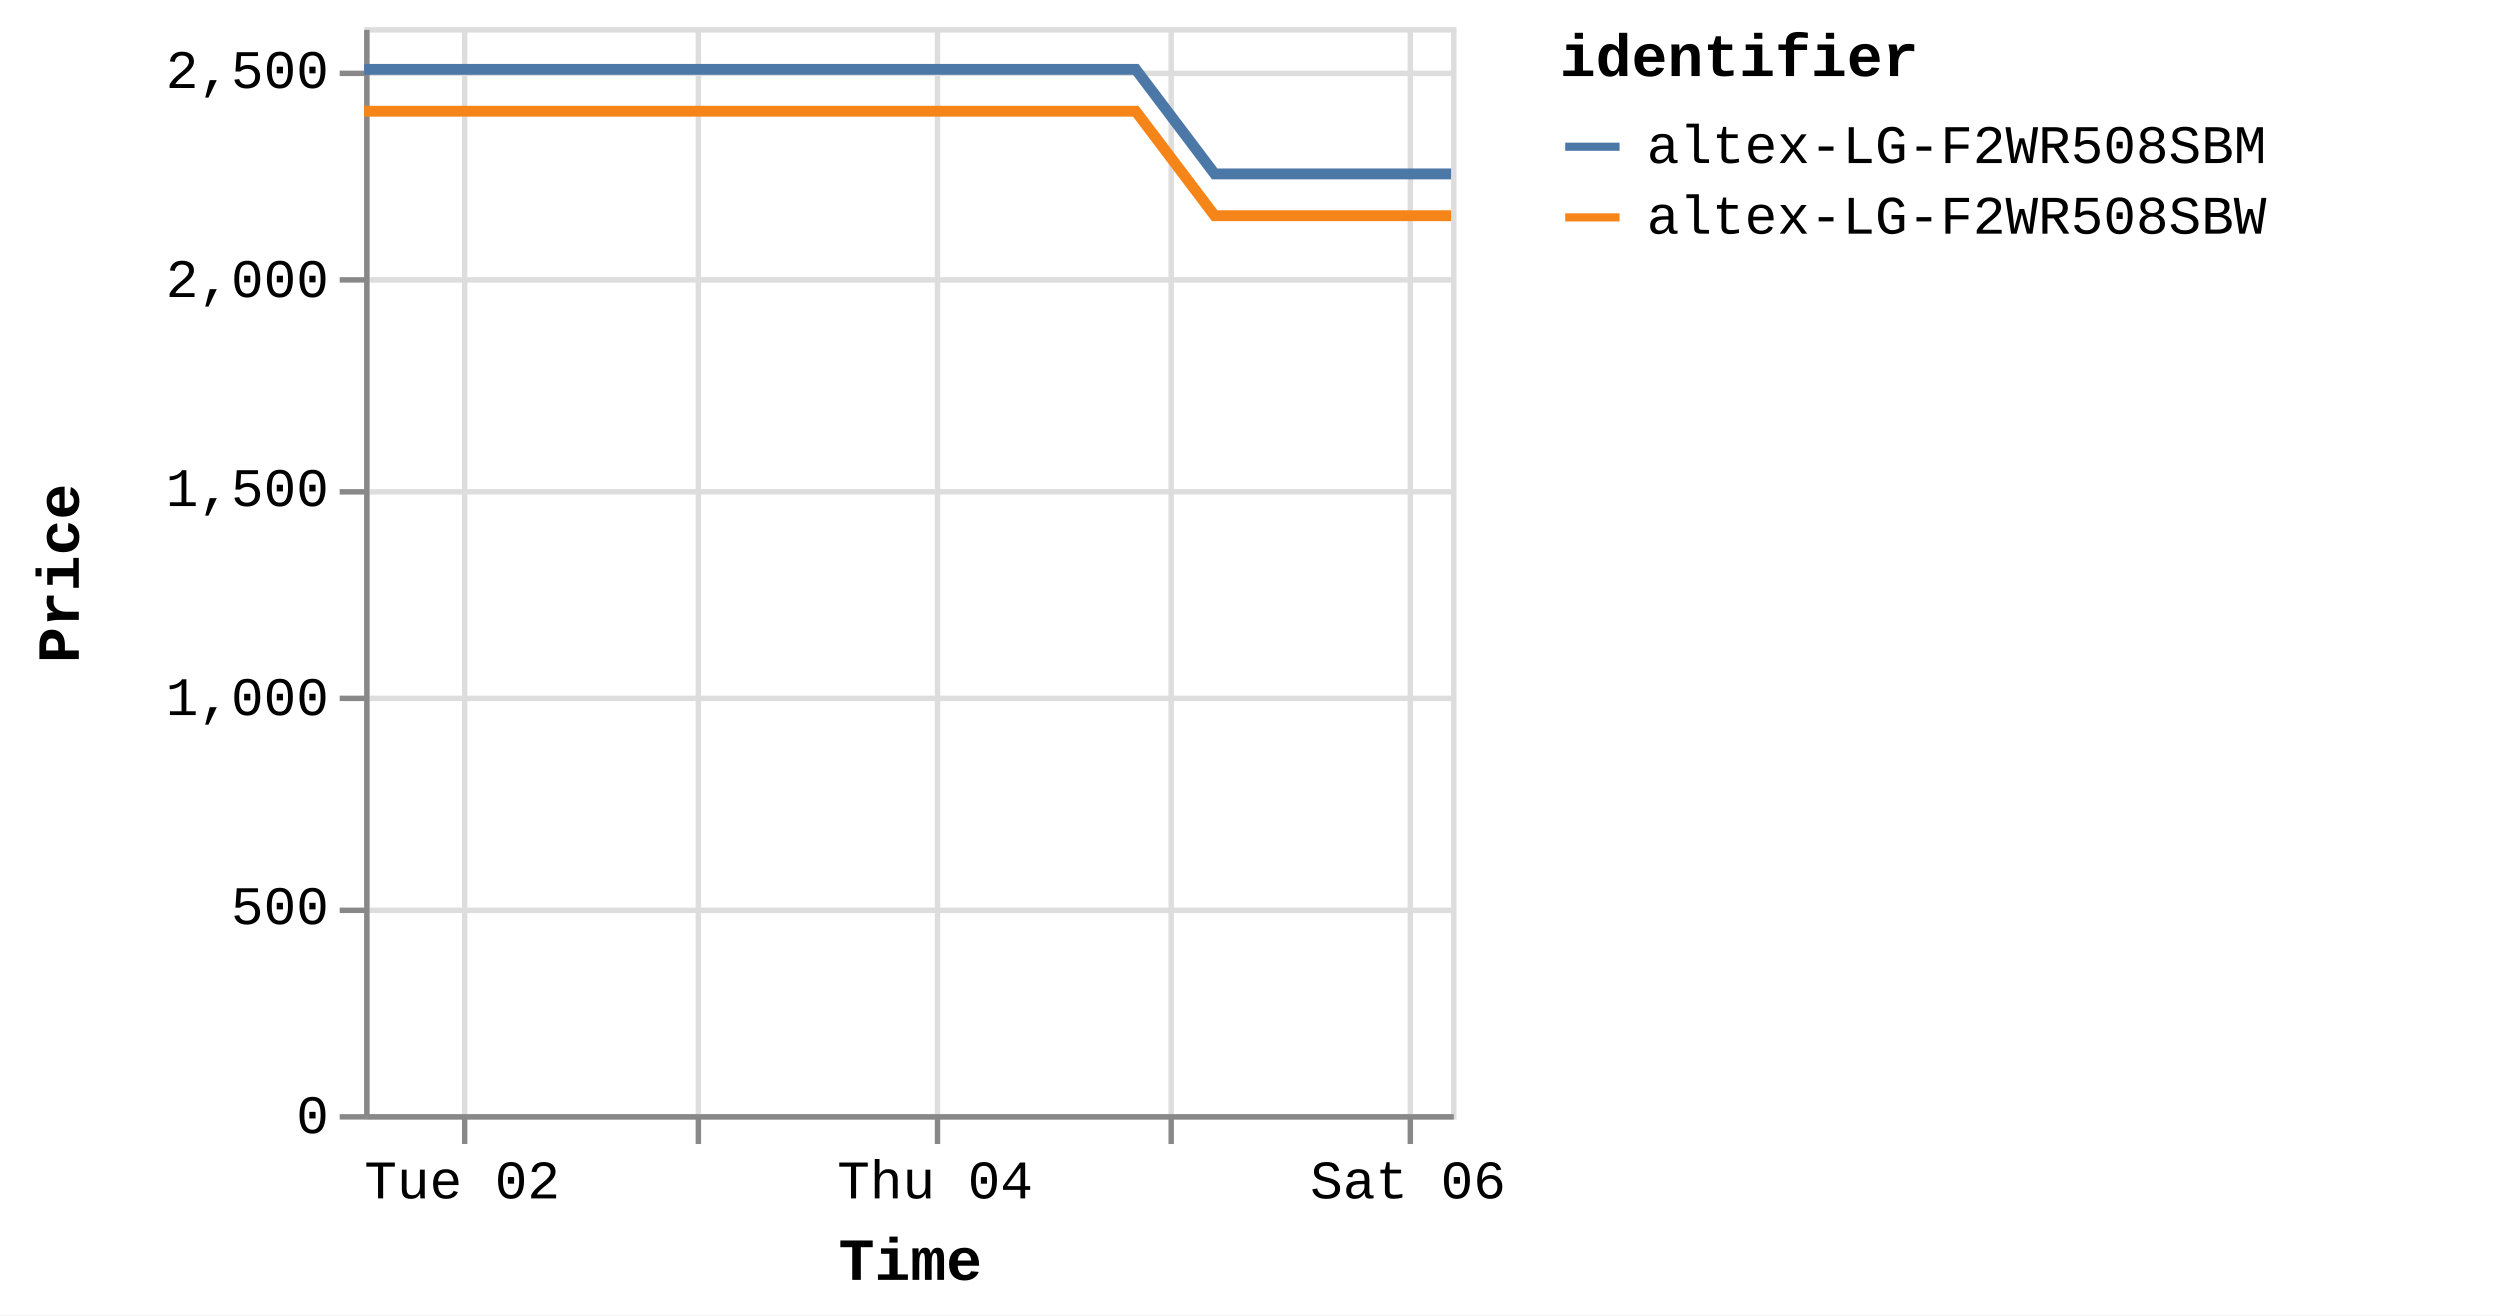
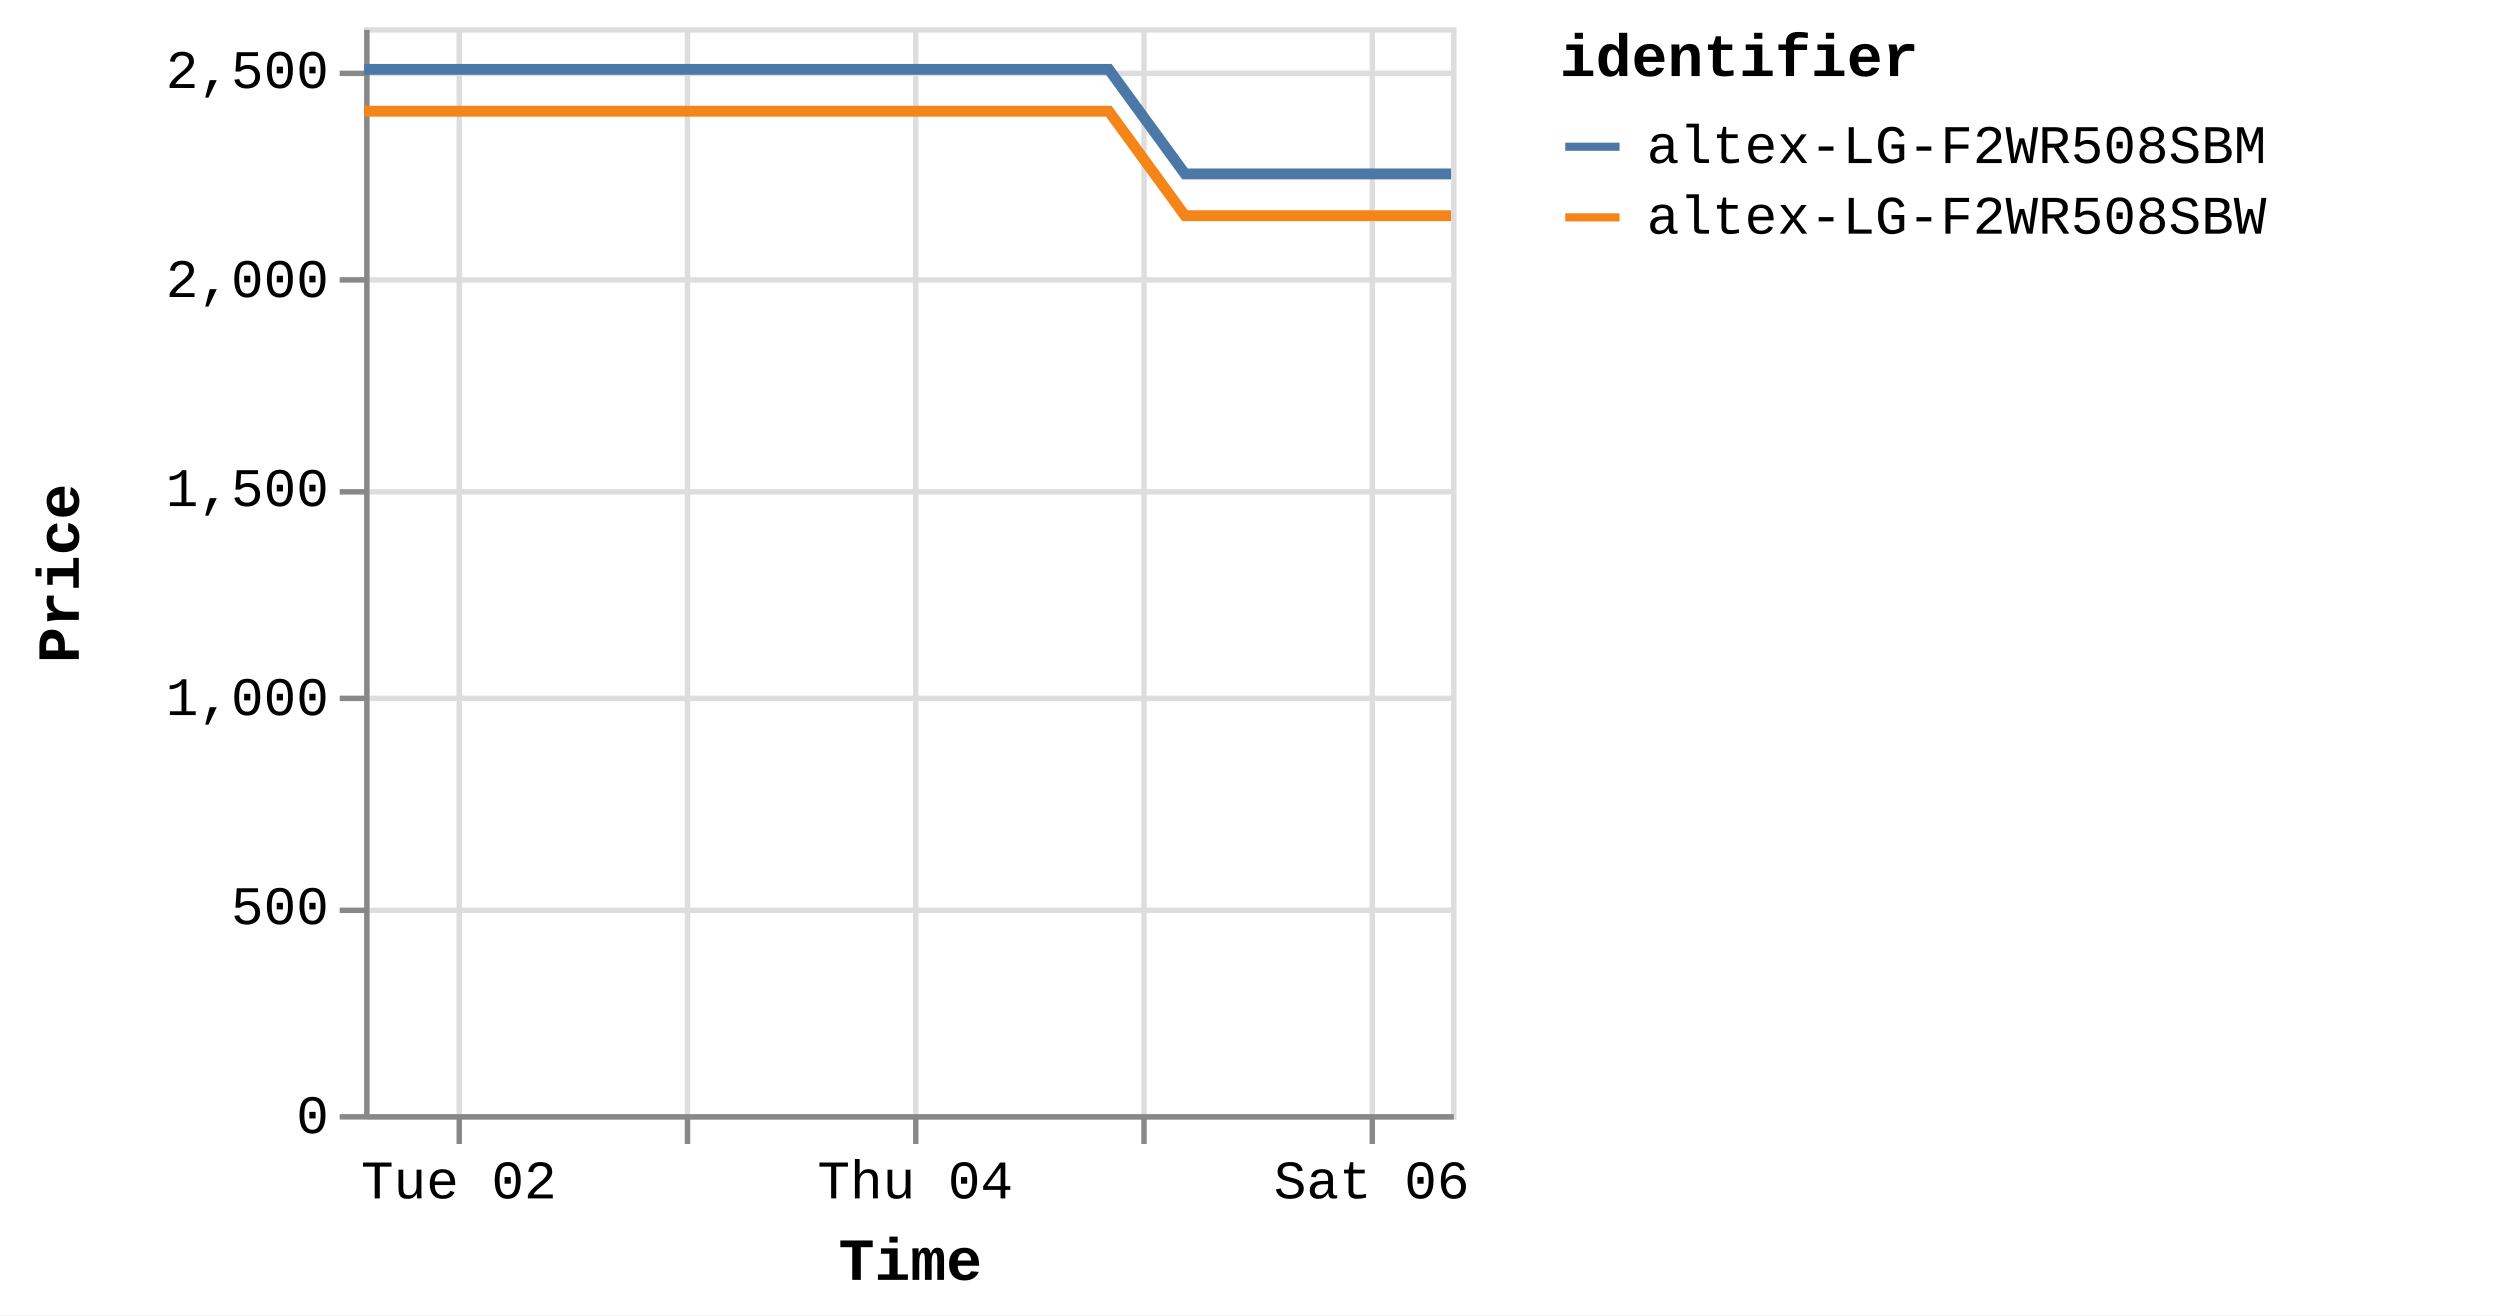
<svg xmlns="http://www.w3.org/2000/svg" version="1.1" class="marks" width="460" height="242" viewBox="0 0 460 242">
  <rect width="460" height="242" fill="white" />
  <g fill="none" stroke-miterlimit="10" transform="translate(67,5)">
    <g class="mark-group role-frame root" role="graphics-object" aria-roledescription="group mark container">
      <g transform="translate(0,0)">
        <path class="background" aria-hidden="true" d="M0.5,0.5h200v200h-200Z" stroke="#ddd" />
        <g>
          <g class="mark-group role-axis" aria-hidden="true">
            <g transform="translate(0.5,200.5)">
              <path class="background" aria-hidden="true" d="M0,0h0v0h0Z" pointer-events="none" />
              <g>
                <g class="mark-rule role-axis-grid" pointer-events="none">
-                   <line transform="translate(18,-200)" x2="0" y2="200" stroke="#ddd" stroke-width="1" opacity="1" />
-                   <line transform="translate(61,-200)" x2="0" y2="200" stroke="#ddd" stroke-width="1" opacity="1" />
-                   <line transform="translate(105,-200)" x2="0" y2="200" stroke="#ddd" stroke-width="1" opacity="1" />
-                   <line transform="translate(148,-200)" x2="0" y2="200" stroke="#ddd" stroke-width="1" opacity="1" />
-                   <line transform="translate(192,-200)" x2="0" y2="200" stroke="#ddd" stroke-width="1" opacity="1" />
+                   <line transform="translate(17,-200)" x2="0" y2="200" stroke="#ddd" stroke-width="1" opacity="1" />
+                   <line transform="translate(59,-200)" x2="0" y2="200" stroke="#ddd" stroke-width="1" opacity="1" />
+                   <line transform="translate(101,-200)" x2="0" y2="200" stroke="#ddd" stroke-width="1" opacity="1" />
+                   <line transform="translate(143,-200)" x2="0" y2="200" stroke="#ddd" stroke-width="1" opacity="1" />
+                   <line transform="translate(185,-200)" x2="0" y2="200" stroke="#ddd" stroke-width="1" opacity="1" />
                </g>
              </g>
              <path class="foreground" aria-hidden="true" d="" pointer-events="none" display="none" />
            </g>
          </g>
          <g class="mark-group role-axis" aria-hidden="true">
            <g transform="translate(0.5,0.5)">
              <path class="background" aria-hidden="true" d="M0,0h0v0h0Z" pointer-events="none" />
              <g>
                <g class="mark-rule role-axis-grid" pointer-events="none">
                  <line transform="translate(0,200)" x2="200" y2="0" stroke="#ddd" stroke-width="1" opacity="1" />
                  <line transform="translate(0,162)" x2="200" y2="0" stroke="#ddd" stroke-width="1" opacity="1" />
                  <line transform="translate(0,123)" x2="200" y2="0" stroke="#ddd" stroke-width="1" opacity="1" />
                  <line transform="translate(0,85)" x2="200" y2="0" stroke="#ddd" stroke-width="1" opacity="1" />
                  <line transform="translate(0,46)" x2="200" y2="0" stroke="#ddd" stroke-width="1" opacity="1" />
                  <line transform="translate(0,8)" x2="200" y2="0" stroke="#ddd" stroke-width="1" opacity="1" />
                </g>
              </g>
              <path class="foreground" aria-hidden="true" d="" pointer-events="none" display="none" />
            </g>
          </g>
-           <g class="mark-group role-axis" role="graphics-symbol" aria-roledescription="axis" aria-label="X-axis titled 'Time' for a time scale with values from Monday, 01 January 2024, 2:19:43 PM to Saturday, 06 January 2024, 4:38:56 AM">
+           <g class="mark-group role-axis" role="graphics-symbol" aria-roledescription="axis" aria-label="X-axis titled 'Time' for a time scale with values from Monday, 01 January 2024, 2:19:43 PM to Saturday, 06 January 2024, 8:38:34 AM">
            <g transform="translate(0.5,200.5)">
              <path class="background" aria-hidden="true" d="M0,0h0v0h0Z" pointer-events="none" />
              <g>
                <g class="mark-rule role-axis-tick" pointer-events="none">
-                   <line transform="translate(18,0)" x2="0" y2="5" stroke="#888" stroke-width="1" opacity="1" />
-                   <line transform="translate(61,0)" x2="0" y2="5" stroke="#888" stroke-width="1" opacity="1" />
-                   <line transform="translate(105,0)" x2="0" y2="5" stroke="#888" stroke-width="1" opacity="1" />
-                   <line transform="translate(148,0)" x2="0" y2="5" stroke="#888" stroke-width="1" opacity="1" />
-                   <line transform="translate(192,0)" x2="0" y2="5" stroke="#888" stroke-width="1" opacity="1" />
+                   <line transform="translate(17,0)" x2="0" y2="5" stroke="#888" stroke-width="1" opacity="1" />
+                   <line transform="translate(59,0)" x2="0" y2="5" stroke="#888" stroke-width="1" opacity="1" />
+                   <line transform="translate(101,0)" x2="0" y2="5" stroke="#888" stroke-width="1" opacity="1" />
+                   <line transform="translate(143,0)" x2="0" y2="5" stroke="#888" stroke-width="1" opacity="1" />
+                   <line transform="translate(185,0)" x2="0" y2="5" stroke="#888" stroke-width="1" opacity="1" />
                </g>
                <g class="mark-text role-axis-label" pointer-events="none">
-                   <text text-anchor="middle" transform="translate(17.53321,15)" font-family="Liberation Mono" font-size="10px" fill="#000" opacity="1">Tue 02</text>
-                   <text text-anchor="middle" transform="translate(61.04285,15)" font-family="Liberation Mono" font-size="10px" fill="#000" opacity="0">Wed 03</text>
-                   <text text-anchor="middle" transform="translate(104.5525,15)" font-family="Liberation Mono" font-size="10px" fill="#000" opacity="1">Thu 04</text>
-                   <text text-anchor="middle" transform="translate(148.0621,15)" font-family="Liberation Mono" font-size="10px" fill="#000" opacity="0">Fri 05</text>
-                   <text text-anchor="middle" transform="translate(191.5718,15)" font-family="Liberation Mono" font-size="10px" fill="#000" opacity="1">Sat 06</text>
+                   <text text-anchor="middle" transform="translate(16.92063,15)" font-family="Liberation Mono" font-size="10px" fill="#000" opacity="1">Tue 02</text>
+                   <text text-anchor="middle" transform="translate(58.91012,15)" font-family="Liberation Mono" font-size="10px" fill="#000" opacity="0">Wed 03</text>
+                   <text text-anchor="middle" transform="translate(100.8996,15)" font-family="Liberation Mono" font-size="10px" fill="#000" opacity="1">Thu 04</text>
+                   <text text-anchor="middle" transform="translate(142.8891,15)" font-family="Liberation Mono" font-size="10px" fill="#000" opacity="0">Fri 05</text>
+                   <text text-anchor="middle" transform="translate(184.8786,15)" font-family="Liberation Mono" font-size="10px" fill="#000" opacity="1">Sat 06</text>
                </g>
                <g class="mark-rule role-axis-domain" pointer-events="none">
                  <line transform="translate(0,0)" x2="200" y2="0" stroke="#888" stroke-width="1" opacity="1" />
                </g>
                <g class="mark-text role-axis-title" pointer-events="none">
                  <text text-anchor="middle" transform="translate(100,30)" font-family="Liberation Mono" font-size="11px" font-weight="bold" fill="#000" opacity="1">Time</text>
                </g>
              </g>
              <path class="foreground" aria-hidden="true" d="" pointer-events="none" display="none" />
            </g>
          </g>
          <g class="mark-group role-axis" role="graphics-symbol" aria-roledescription="axis" aria-label="Y-axis titled 'Price' for a linear scale with values from 0 to 2,600">
            <g transform="translate(0.5,0.5)">
              <path class="background" aria-hidden="true" d="M0,0h0v0h0Z" pointer-events="none" />
              <g>
                <g class="mark-rule role-axis-tick" pointer-events="none">
                  <line transform="translate(0,200)" x2="-5" y2="0" stroke="#888" stroke-width="1" opacity="1" />
                  <line transform="translate(0,162)" x2="-5" y2="0" stroke="#888" stroke-width="1" opacity="1" />
                  <line transform="translate(0,123)" x2="-5" y2="0" stroke="#888" stroke-width="1" opacity="1" />
                  <line transform="translate(0,85)" x2="-5" y2="0" stroke="#888" stroke-width="1" opacity="1" />
                  <line transform="translate(0,46)" x2="-5" y2="0" stroke="#888" stroke-width="1" opacity="1" />
                  <line transform="translate(0,8)" x2="-5" y2="0" stroke="#888" stroke-width="1" opacity="1" />
                </g>
                <g class="mark-text role-axis-label" pointer-events="none">
                  <text text-anchor="end" transform="translate(-7,203)" font-family="Liberation Mono" font-size="10px" fill="#000" opacity="1">0</text>
                  <text text-anchor="end" transform="translate(-7,164.5385)" font-family="Liberation Mono" font-size="10px" fill="#000" opacity="1">500</text>
                  <text text-anchor="end" transform="translate(-7,126.0769)" font-family="Liberation Mono" font-size="10px" fill="#000" opacity="1">1,000</text>
                  <text text-anchor="end" transform="translate(-7,87.61538)" font-family="Liberation Mono" font-size="10px" fill="#000" opacity="1">1,500</text>
                  <text text-anchor="end" transform="translate(-7,49.15385)" font-family="Liberation Mono" font-size="10px" fill="#000" opacity="1">2,000</text>
                  <text text-anchor="end" transform="translate(-7,10.69231)" font-family="Liberation Mono" font-size="10px" fill="#000" opacity="1">2,500</text>
                </g>
                <g class="mark-rule role-axis-domain" pointer-events="none">
                  <line transform="translate(0,200)" x2="0" y2="-200" stroke="#888" stroke-width="1" opacity="1" />
                </g>
                <g class="mark-text role-axis-title" pointer-events="none">
                  <text text-anchor="middle" transform="translate(-51,100) rotate(-90) translate(0,-2)" font-family="Liberation Mono" font-size="11px" font-weight="bold" fill="#000" opacity="1">Price</text>
                </g>
              </g>
              <path class="foreground" aria-hidden="true" d="" pointer-events="none" display="none" />
            </g>
          </g>
          <g class="mark-group role-scope pathgroup" role="graphics-object" aria-roledescription="group mark container">
            <g transform="translate(0,0)">
              <path class="background" aria-hidden="true" d="M0,0h200v200h-200Z" />
              <g>
                <g class="mark-line role-mark marks" role="graphics-object" aria-roledescription="line mark container">
-                   <path aria-label="Time: Jan 01, 2024; Price: 2399; identifier: altex-LG-F2WR508SBW" role="graphics-symbol" aria-roledescription="line mark" d="M0,15.462L4.555,15.462L11.445,15.462L25.948,15.462L33.208,15.462L40.831,15.462L47.758,15.462L54.949,15.462L69.461,15.462L76.716,15.462L84.347,15.462L91.28,15.462L98.449,15.462L112.972,15.462L120.233,15.462L127.845,15.462L134.837,15.462L141.978,15.462L156.501,34.692L163.746,34.692L171.36,34.692L178.327,34.692L185.476,34.692L199.998,34.692" stroke="#f58518" stroke-width="2" />
+                   <path aria-label="Time: Jan 01, 2024; Price: 2399; identifier: altex-LG-F2WR508SBW" role="graphics-symbol" aria-roledescription="line mark" d="M0,15.462L4.395,15.462L11.046,15.462L25.042,15.462L32.048,15.462L39.404,15.462L46.09,15.462L53.029,15.462L67.034,15.462L74.035,15.462L81.401,15.462L88.09,15.462L95.01,15.462L109.025,15.462L116.032,15.462L123.378,15.462L130.126,15.462L137.017,15.462L151.033,34.692L158.025,34.692L165.373,34.692L172.097,34.692L178.996,34.692L193.01,34.692L199.999,34.692" stroke="#f58518" stroke-width="2" />
                </g>
              </g>
              <path class="foreground" aria-hidden="true" d="" display="none" />
            </g>
            <g transform="translate(0,0)">
              <path class="background" aria-hidden="true" d="M0,0h200v200h-200Z" />
              <g>
                <g class="mark-line role-mark marks" role="graphics-object" aria-roledescription="line mark container">
-                   <path aria-label="Time: Jan 01, 2024; Price: 2499; identifier: altex-LG-F2WR508SBM" role="graphics-symbol" aria-roledescription="line mark" d="M0.003,7.769L4.556,7.769L11.447,7.769L25.95,7.769L33.209,7.769L40.832,7.769L47.759,7.769L54.95,7.769L69.462,7.769L76.719,7.769L84.35,7.769L91.281,7.769L98.453,7.769L112.973,7.769L120.234,7.769L127.846,7.769L134.839,7.769L141.985,7.769L156.504,27L163.747,27L171.362,27L178.329,27L185.477,27L200,27" stroke="#4c78a8" stroke-width="2" />
+                   <path aria-label="Time: Jan 01, 2024; Price: 2499; identifier: altex-LG-F2WR508SBM" role="graphics-symbol" aria-roledescription="line mark" d="M0.003,7.769L4.397,7.769L11.047,7.769L25.044,7.769L32.049,7.769L39.405,7.769L46.091,7.769L53.03,7.769L67.035,7.769L74.038,7.769L81.403,7.769L88.091,7.769L95.013,7.769L109.026,7.769L116.033,7.769L123.379,7.769L130.128,7.769L137.025,7.769L151.036,27L158.026,27L165.375,27L172.098,27L178.997,27L193.012,27L200,27" stroke="#4c78a8" stroke-width="2" />
                </g>
              </g>
              <path class="foreground" aria-hidden="true" d="" display="none" />
            </g>
          </g>
          <g class="mark-group role-legend" role="graphics-symbol" aria-roledescription="legend" aria-label="Symbol legend titled 'identifier' for stroke color with 2 values: altex-LG-F2WR508SBM, altex-LG-F2WR508SBW">
            <g transform="translate(220,0)">
              <path class="background" aria-hidden="true" d="M0,0h168v40h-168Z" pointer-events="none" />
              <g>
                <g class="mark-group role-legend-entry">
                  <g transform="translate(0,16)">
                    <path class="background" aria-hidden="true" d="M0,0h0v0h0Z" pointer-events="none" />
                    <g>
                      <g class="mark-group role-scope" role="graphics-object" aria-roledescription="group mark container">
                        <g transform="translate(0,0)">
                          <path class="background" aria-hidden="true" d="M0,0h168v11h-168Z" pointer-events="none" opacity="1" />
                          <g>
                            <g class="mark-symbol role-legend-symbol" pointer-events="none">
                              <path transform="translate(6,6)" d="M-5,0L5,0" stroke="#4c78a8" stroke-width="1.5" opacity="1" />
                            </g>
                            <g class="mark-text role-legend-label" pointer-events="none">
                              <text text-anchor="start" transform="translate(16,9)" font-family="Liberation Mono" font-size="10px" fill="#000" opacity="1">altex-LG-F2WR508SBM</text>
                            </g>
                          </g>
                          <path class="foreground" aria-hidden="true" d="" pointer-events="none" display="none" />
                        </g>
                        <g transform="translate(0,13)">
                          <path class="background" aria-hidden="true" d="M0,0h168v11h-168Z" pointer-events="none" opacity="1" />
                          <g>
                            <g class="mark-symbol role-legend-symbol" pointer-events="none">
                              <path transform="translate(6,6)" d="M-5,0L5,0" stroke="#f58518" stroke-width="1.5" opacity="1" />
                            </g>
                            <g class="mark-text role-legend-label" pointer-events="none">
                              <text text-anchor="start" transform="translate(16,9)" font-family="Liberation Mono" font-size="10px" fill="#000" opacity="1">altex-LG-F2WR508SBW</text>
                            </g>
                          </g>
                          <path class="foreground" aria-hidden="true" d="" pointer-events="none" display="none" />
                        </g>
                      </g>
                    </g>
                    <path class="foreground" aria-hidden="true" d="" pointer-events="none" display="none" />
                  </g>
                </g>
                <g class="mark-text role-legend-title" pointer-events="none">
                  <text text-anchor="start" transform="translate(0,9)" font-family="Liberation Mono" font-size="11px" font-weight="bold" fill="#000" opacity="1">identifier</text>
                </g>
              </g>
              <path class="foreground" aria-hidden="true" d="" pointer-events="none" display="none" />
            </g>
          </g>
        </g>
        <path class="foreground" aria-hidden="true" d="" display="none" />
      </g>
    </g>
  </g>
</svg>
